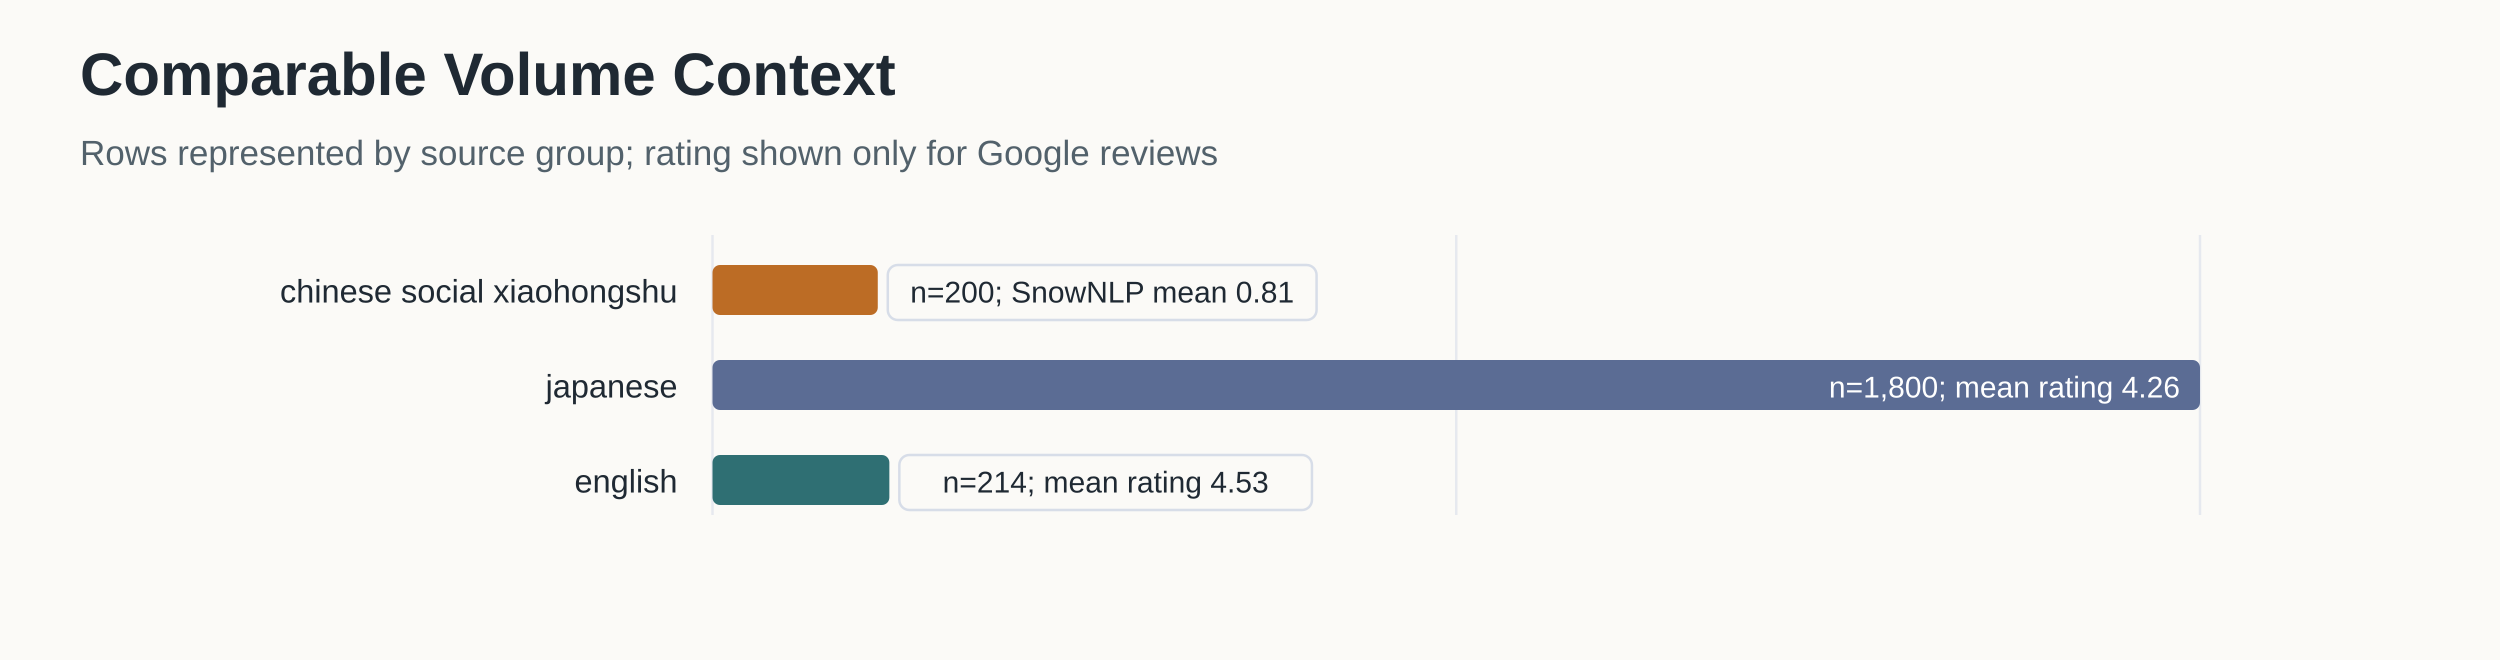
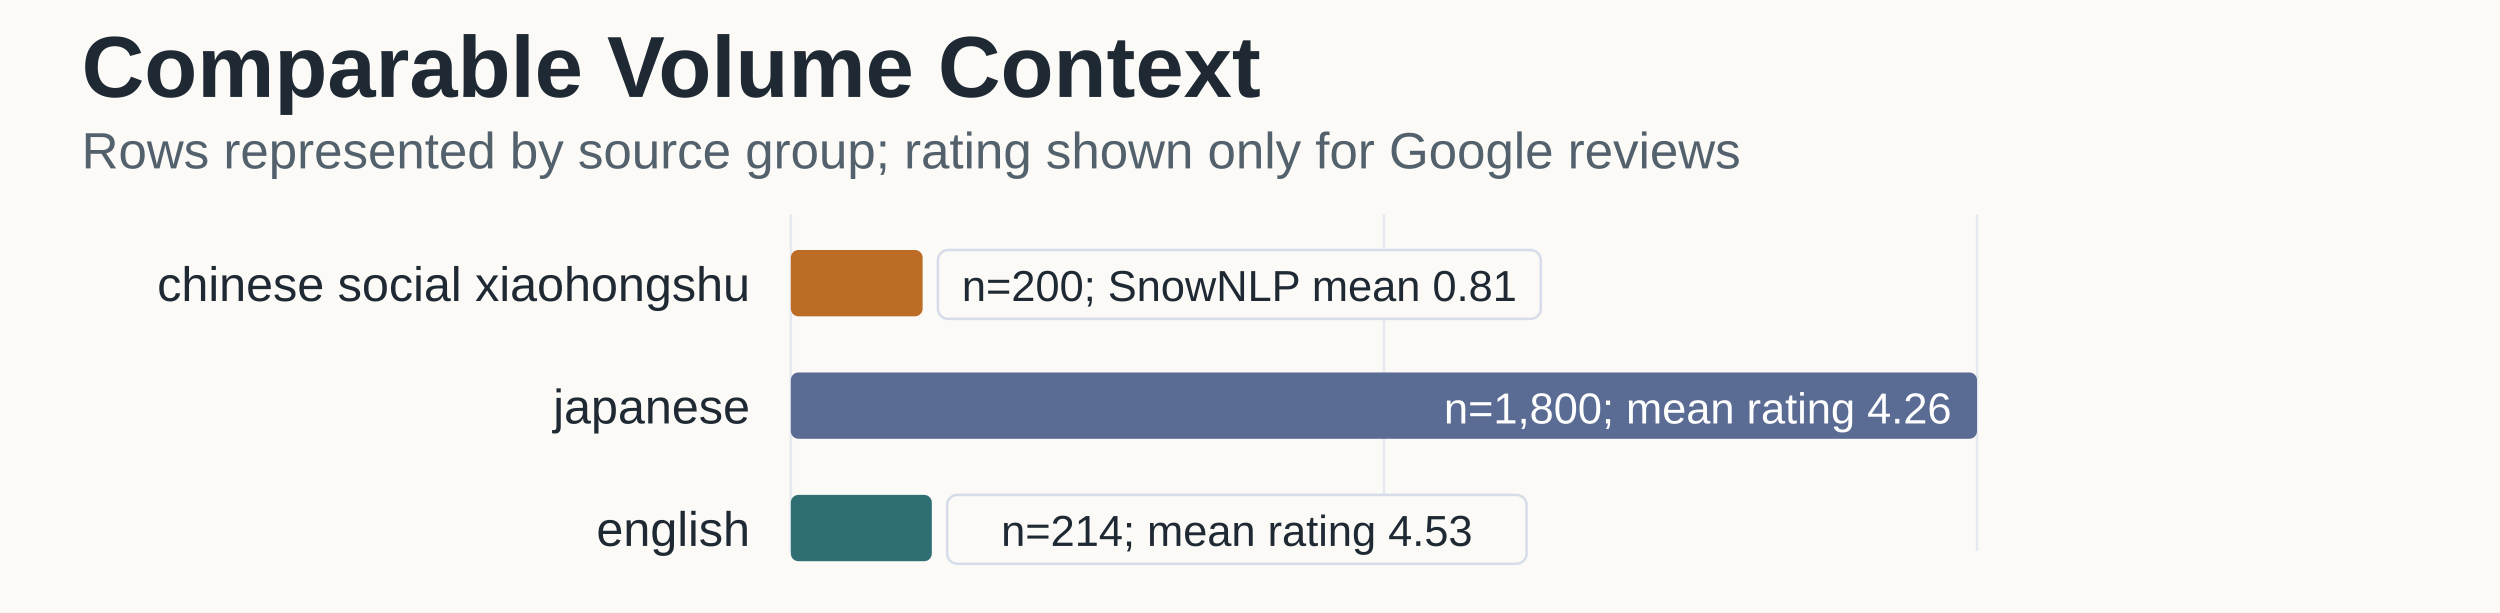
- <svg xmlns="http://www.w3.org/2000/svg" width="1000" height="264" viewBox="0 0 1000 264">
+ <svg xmlns="http://www.w3.org/2000/svg" width="980" height="240" viewBox="0 0 980 240">
  <rect width="100%" height="100%" fill="#fbfaf7" />
-   <text x="32" y="38" font-family="Arial, sans-serif" font-size="24" font-weight="700" fill="#1f2933">Comparable Volume Context</text>
-   <text x="32" y="66" font-family="Arial, sans-serif" font-size="14" fill="#52616b">Rows represented by source group; rating shown only for Google reviews</text>
-   <line x1="285.00" x2="285.00" y1="94.00" y2="206.00" stroke="#d7dde8" stroke-width="1" opacity="0.58" />
-   <line x1="582.50" x2="582.50" y1="94.00" y2="206.00" stroke="#d7dde8" stroke-width="1" opacity="0.58" />
-   <line x1="880.00" x2="880.00" y1="94.00" y2="206.00" stroke="#d7dde8" stroke-width="1" opacity="0.58" />
-   <text x="271" y="121" text-anchor="end" font-family="Arial, sans-serif" font-size="13" fill="#1f2933">chinese social xiaohongshu</text>
-   <rect x="285" y="106" width="66.11" height="20" rx="3" fill="#bc6c25" />
-   <rect x="355.11" y="106.00" width="171.52" height="22.00" rx="4" fill="#fbfaf7" stroke="#d7dde8" stroke-width="1" />
-   <text x="440.87" y="121.00" text-anchor="middle" font-family="Arial, sans-serif" font-size="12" font-weight="400" fill="#1f2933">n=200; SnowNLP mean 0.81</text>
-   <text x="271" y="159" text-anchor="end" font-family="Arial, sans-serif" font-size="13" fill="#1f2933">japanese</text>
-   <rect x="285" y="144" width="595.00" height="20" rx="3" fill="#5b6c94" />
-   <text x="872.00" y="159" text-anchor="end" font-family="Arial, sans-serif" font-size="12" fill="#ffffff">n=1,800; mean rating 4.26</text>
-   <text x="271" y="197" text-anchor="end" font-family="Arial, sans-serif" font-size="13" fill="#1f2933">english</text>
-   <rect x="285" y="182" width="70.74" height="20" rx="3" fill="#2f6f73" />
-   <rect x="359.74" y="182.00" width="165.04" height="22.00" rx="4" fill="#fbfaf7" stroke="#d7dde8" stroke-width="1" />
-   <text x="442.26" y="197.00" text-anchor="middle" font-family="Arial, sans-serif" font-size="12" font-weight="400" fill="#1f2933">n=214; mean rating 4.53</text>
+   <text x="32" y="38" font-family="Arial, sans-serif" font-size="34" font-weight="700" fill="#1f2933">Comparable Volume Context</text>
+   <text x="32" y="66" font-family="Arial, sans-serif" font-size="20" fill="#52616b">Rows represented by source group; rating shown only for Google reviews</text>
+   <line x1="310.00" x2="310.00" y1="84.00" y2="216.00" stroke="#d7dde8" stroke-width="1" opacity="0.58" />
+   <line x1="542.50" x2="542.50" y1="84.00" y2="216.00" stroke="#d7dde8" stroke-width="1" opacity="0.58" />
+   <line x1="775.00" x2="775.00" y1="84.00" y2="216.00" stroke="#d7dde8" stroke-width="1" opacity="0.58" />
+   <text x="294" y="118" text-anchor="end" font-family="Arial, sans-serif" font-size="19" fill="#1f2933">chinese social xiaohongshu</text>
+   <rect x="310" y="98" width="51.67" height="26" rx="3" fill="#bc6c25" />
+   <rect x="367.67" y="98.00" width="236.32" height="27.00" rx="4" fill="#fbfaf7" stroke="#d7dde8" stroke-width="1" />
+   <text x="485.83" y="118.00" text-anchor="middle" font-family="Arial, sans-serif" font-size="17" font-weight="400" fill="#1f2933">n=200; SnowNLP mean 0.81</text>
+   <text x="294" y="166" text-anchor="end" font-family="Arial, sans-serif" font-size="19" fill="#1f2933">japanese</text>
+   <rect x="310" y="146" width="465.00" height="26" rx="3" fill="#5b6c94" />
+   <text x="765.00" y="166" text-anchor="end" font-family="Arial, sans-serif" font-size="17" fill="#ffffff">n=1,800; mean rating 4.26</text>
+   <text x="294" y="214" text-anchor="end" font-family="Arial, sans-serif" font-size="19" fill="#1f2933">english</text>
+   <rect x="310" y="194" width="55.28" height="26" rx="3" fill="#2f6f73" />
+   <rect x="371.28" y="194.00" width="227.14" height="27.00" rx="4" fill="#fbfaf7" stroke="#d7dde8" stroke-width="1" />
+   <text x="484.85" y="214.00" text-anchor="middle" font-family="Arial, sans-serif" font-size="17" font-weight="400" fill="#1f2933">n=214; mean rating 4.53</text>
</svg>
